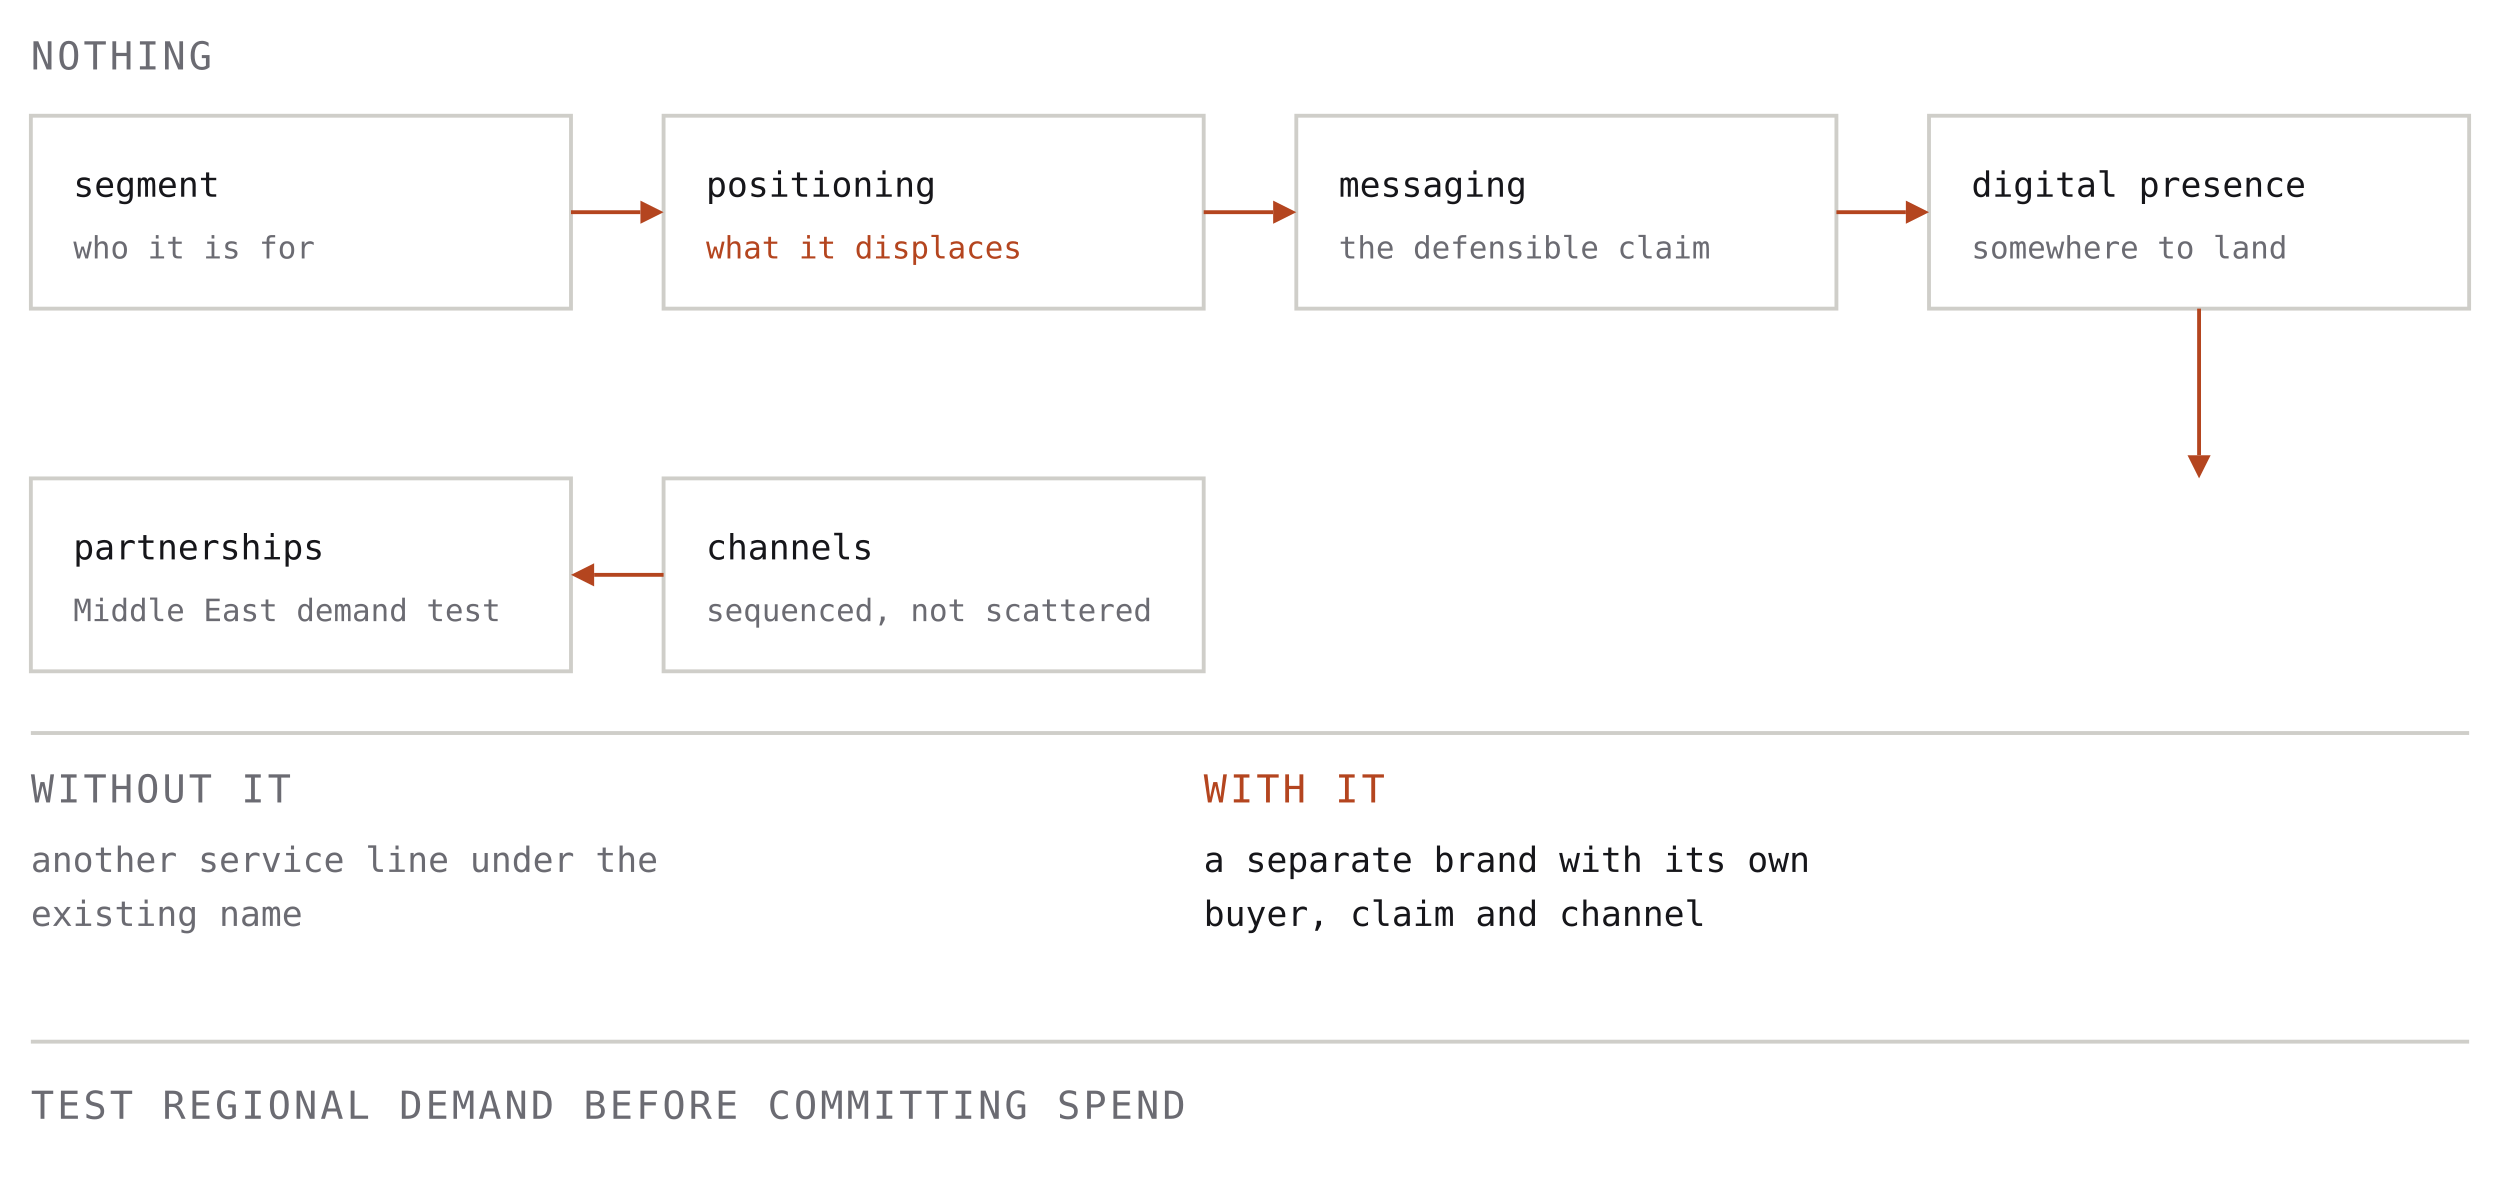
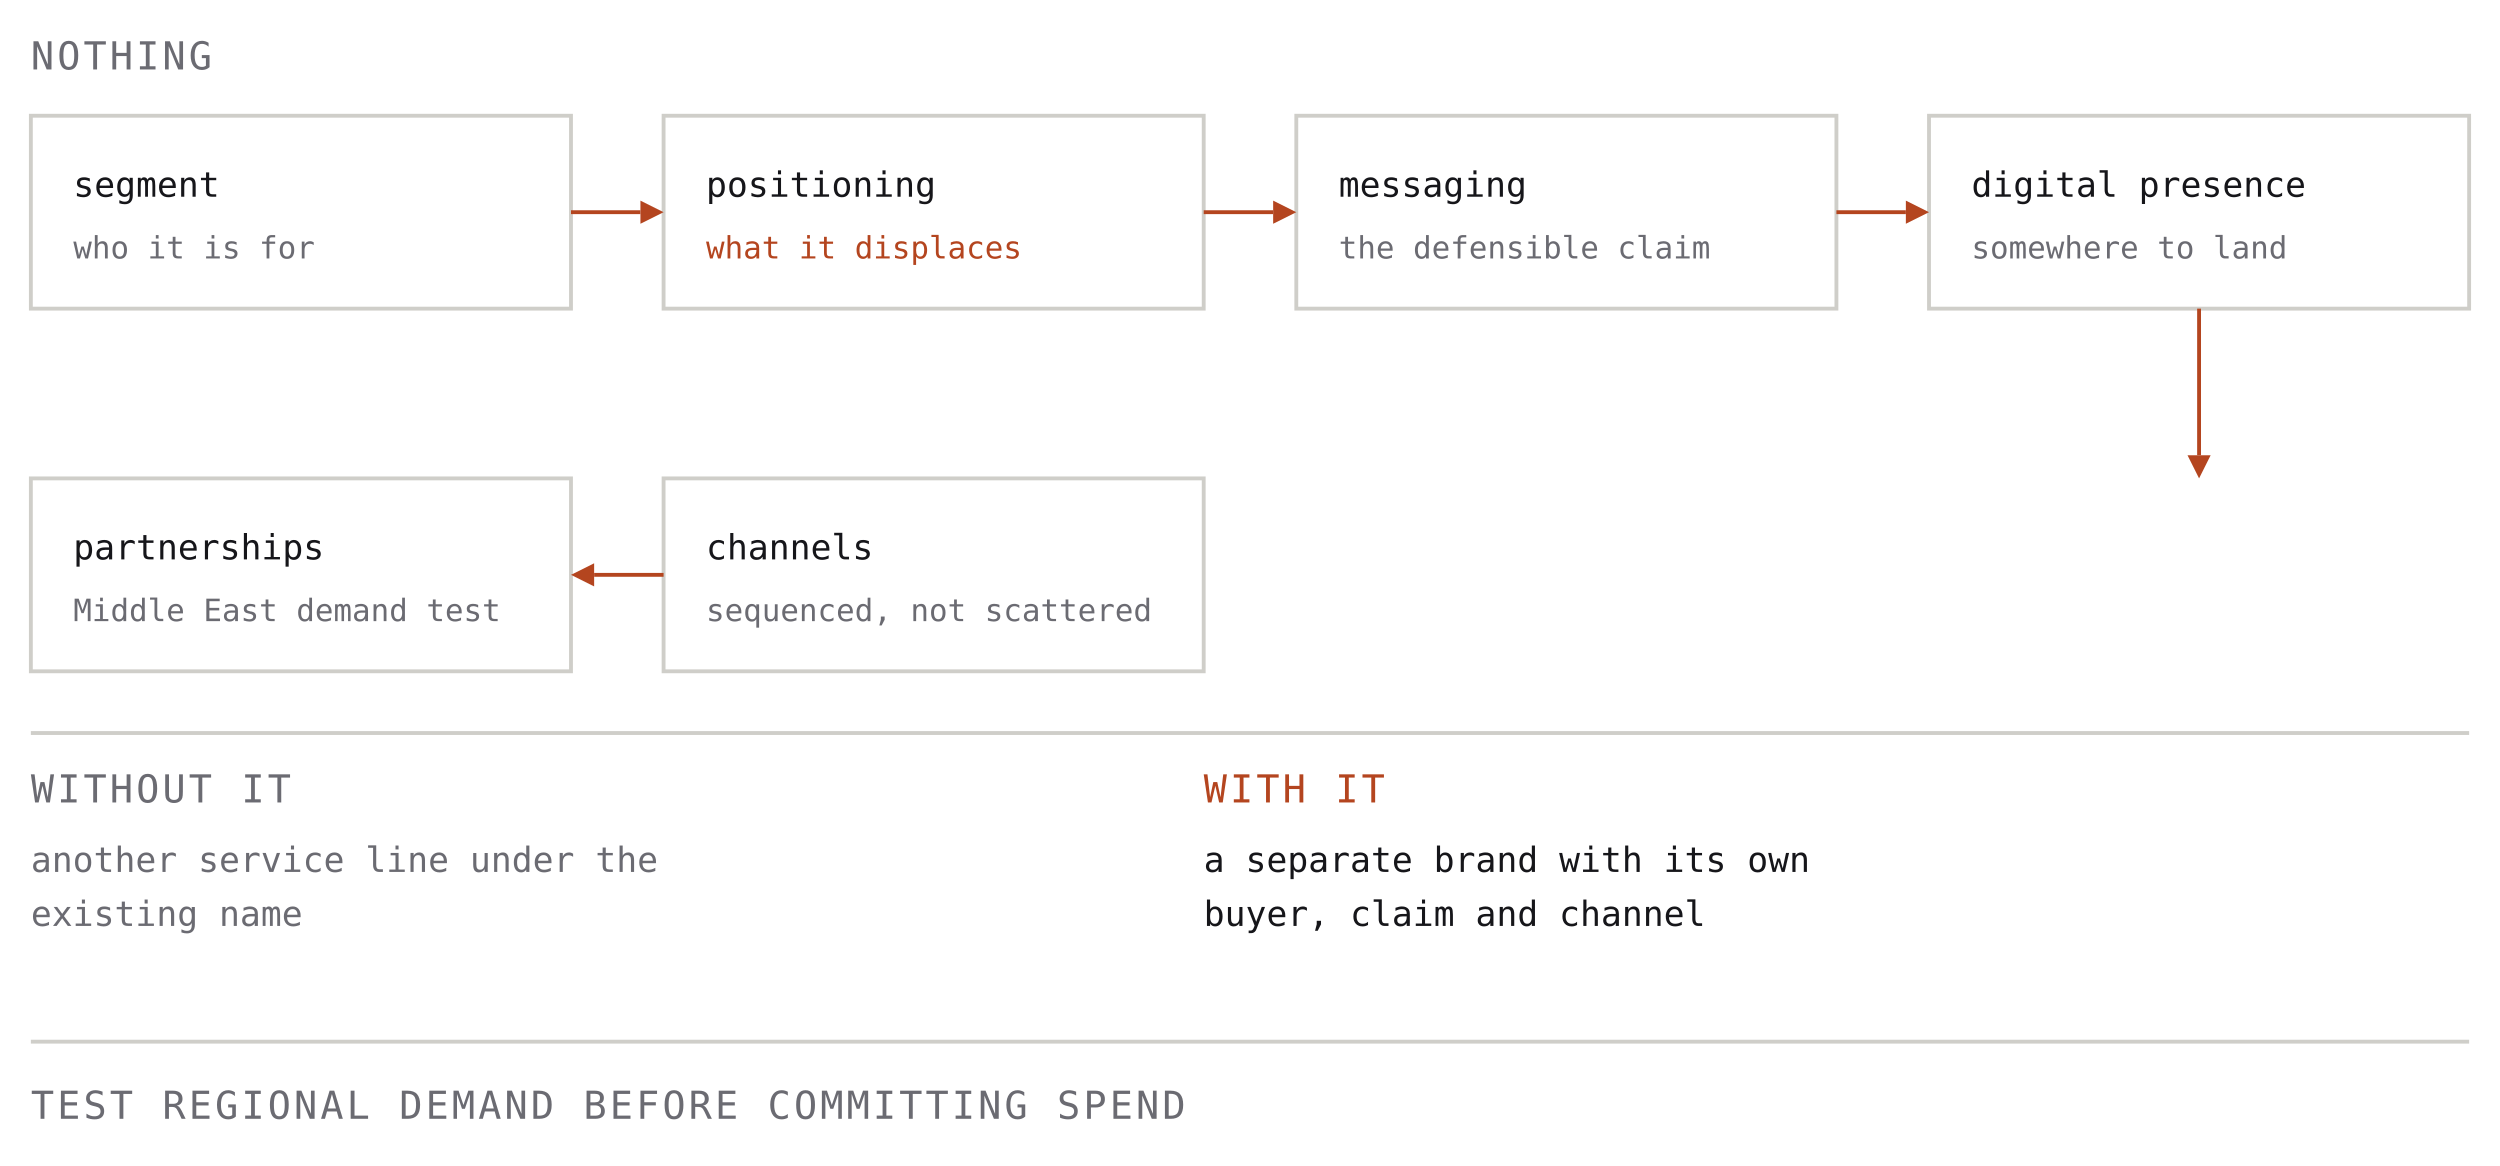
- <svg xmlns="http://www.w3.org/2000/svg" viewBox="0 0 648 312" width="648" height="312" role="img" aria-label="segment then positioning then messaging then digital presence then channels then partnerships">
+ <svg xmlns="http://www.w3.org/2000/svg" viewBox="0 0 648 302" width="648" height="302" role="img" aria-label="segment then positioning then messaging then digital presence then channels then partnerships">
  <style>
    .ink   { fill: #16161a; }
    .muted { fill: #6b6b72; }
    .accf  { fill: #b4451f; }
    .acc   { stroke: #b4451f; }
    .box   { fill: none; stroke: #cfcec9; stroke-width: 1; }
    .rule  { stroke: #cfcec9; }
    text   { font-family: "IBM Plex Mono", ui-monospace, monospace; }
    .lbl   { font-size: 10px; letter-spacing: 0.08em; }
    .sub   { font-size: 9px; }
    .tiny  { font-size: 8px; }
    @media (prefers-color-scheme: dark) {
      .ink   { fill: #e8e8e3; }
      .muted { fill: #8a8a93; }
      .accf  { fill: #e8703a; }
      .acc   { stroke: #e8703a; }
      .box, .rule { stroke: #3a3a40; }
    }
  </style>
  <text class="lbl muted" x="8" y="18">NOTHING</text>
  <rect class="box" x="8" y="30" width="140" height="50" />
  <text class="sub ink" x="19" y="51">segment</text>
  <text class="tiny muted" x="19" y="67">who it is for</text>
  <rect class="box" x="172" y="30" width="140" height="50" stroke-width="1.7" />
  <text class="sub ink" x="183" y="51">positioning</text>
  <text class="tiny accf" x="183" y="67">what it displaces</text>
  <rect class="box" x="336" y="30" width="140" height="50" />
  <text class="sub ink" x="347" y="51">messaging</text>
  <text class="tiny muted" x="347" y="67">the defensible claim</text>
  <rect class="box" x="500" y="30" width="140" height="50" />
  <text class="sub ink" x="511" y="51">digital presence</text>
  <text class="tiny muted" x="511" y="67">somewhere to land</text>
  <path class="acc" d="M148 55.0 H166" stroke-width="1" />
  <path class="accf" d="M172 55.0 l-6 -3 v6 z" />
  <path class="acc" d="M312 55.0 H330" stroke-width="1" />
  <path class="accf" d="M336 55.0 l-6 -3 v6 z" />
  <path class="acc" d="M476 55.0 H494" stroke-width="1" />
  <path class="accf" d="M500 55.0 l-6 -3 v6 z" />
  <path class="acc" d="M570.0 80 V118" stroke-width="1" />
  <path class="accf" d="M570.0 124 l-3 -6 h6 z" />
  <rect class="box" x="172" y="124" width="140" height="50" />
  <text class="sub ink" x="183" y="145">channels</text>
  <text class="tiny muted" x="183" y="161">sequenced, not scattered</text>
  <rect class="box" x="8" y="124" width="140" height="50" />
  <text class="sub ink" x="19" y="145">partnerships</text>
  <text class="tiny muted" x="19" y="161">Middle East demand test</text>
  <path class="acc" d="M172 149.0 H154" stroke-width="1" />
  <path class="accf" d="M148 149.0 l6 -3 v6 z" />
  <line class="rule" x1="8" y1="190" x2="640" y2="190" stroke-width="1" />
  <text class="lbl muted" x="8" y="208">WITHOUT IT</text>
  <text class="sub muted" x="8" y="226">another service line under the</text>
  <text class="sub muted" x="8" y="240">existing name</text>
  <text class="lbl accf" x="312" y="208">WITH IT</text>
  <text class="sub ink" x="312" y="226">a separate brand with its own</text>
  <text class="sub ink" x="312" y="240">buyer, claim and channel</text>
  <line class="rule" x1="8" y1="270" x2="640" y2="270" stroke-width="1" />
  <text class="lbl muted" x="8" y="290">TEST REGIONAL DEMAND BEFORE COMMITTING SPEND</text>
</svg>
